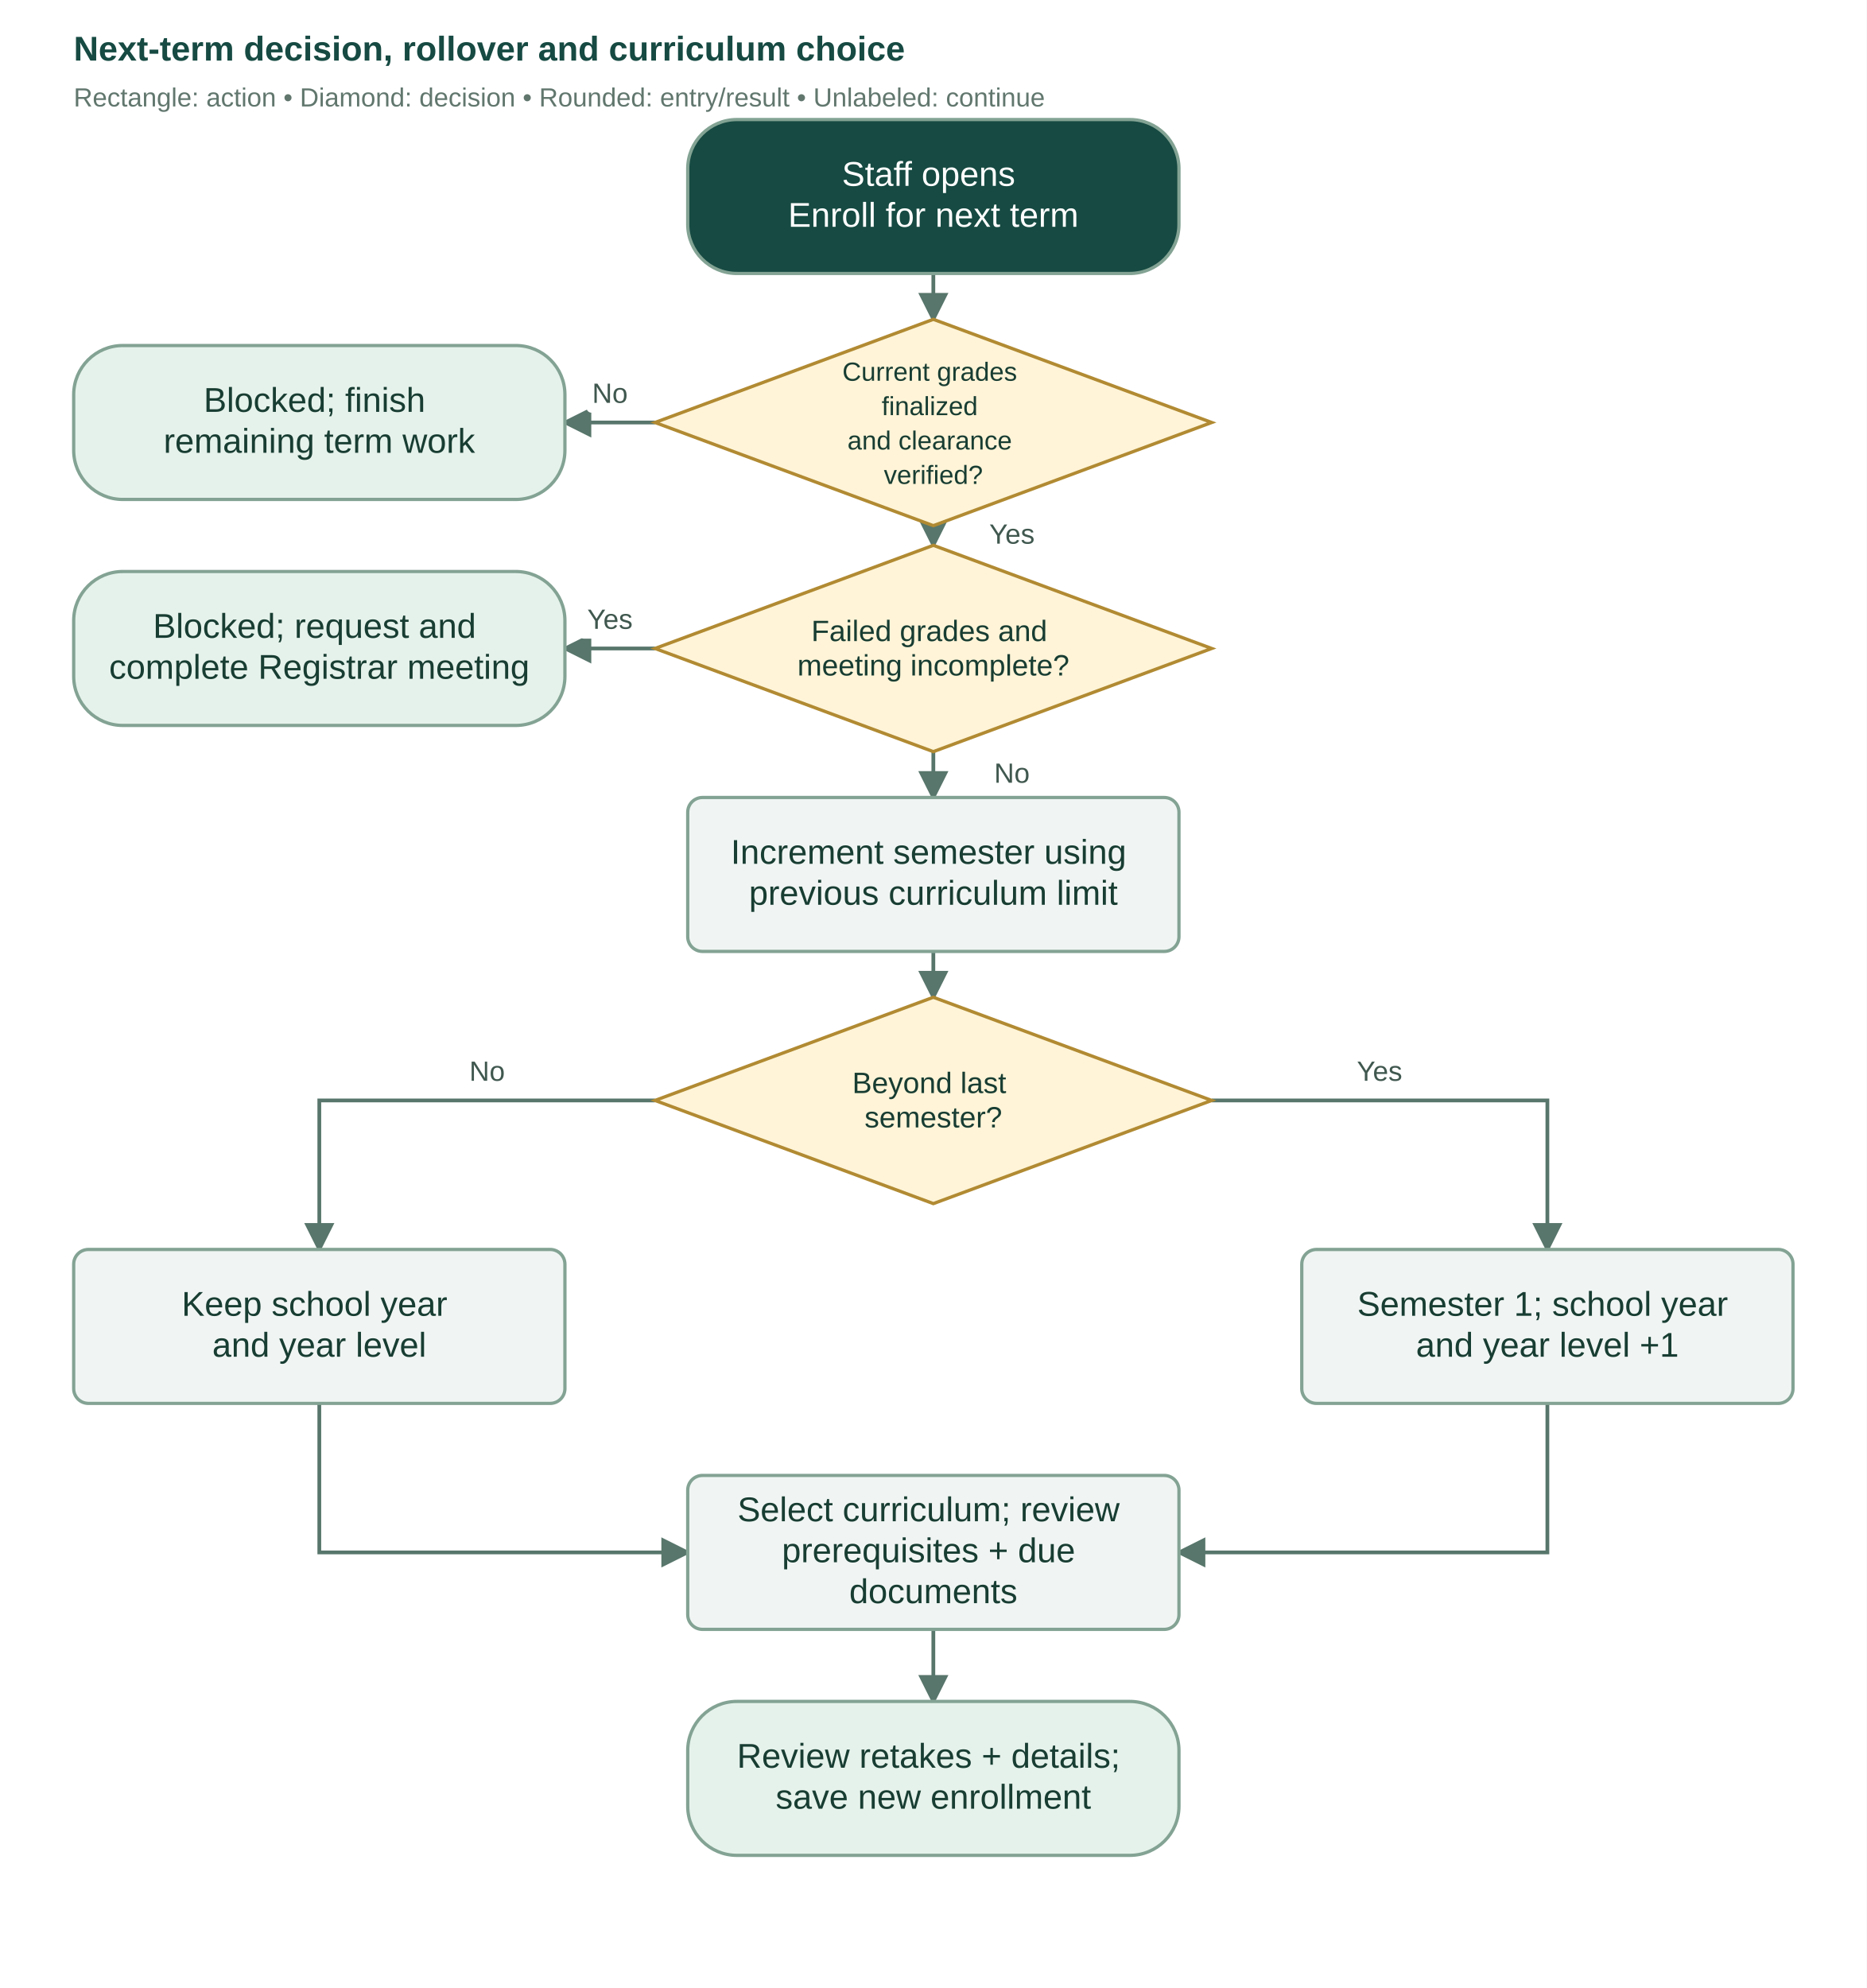
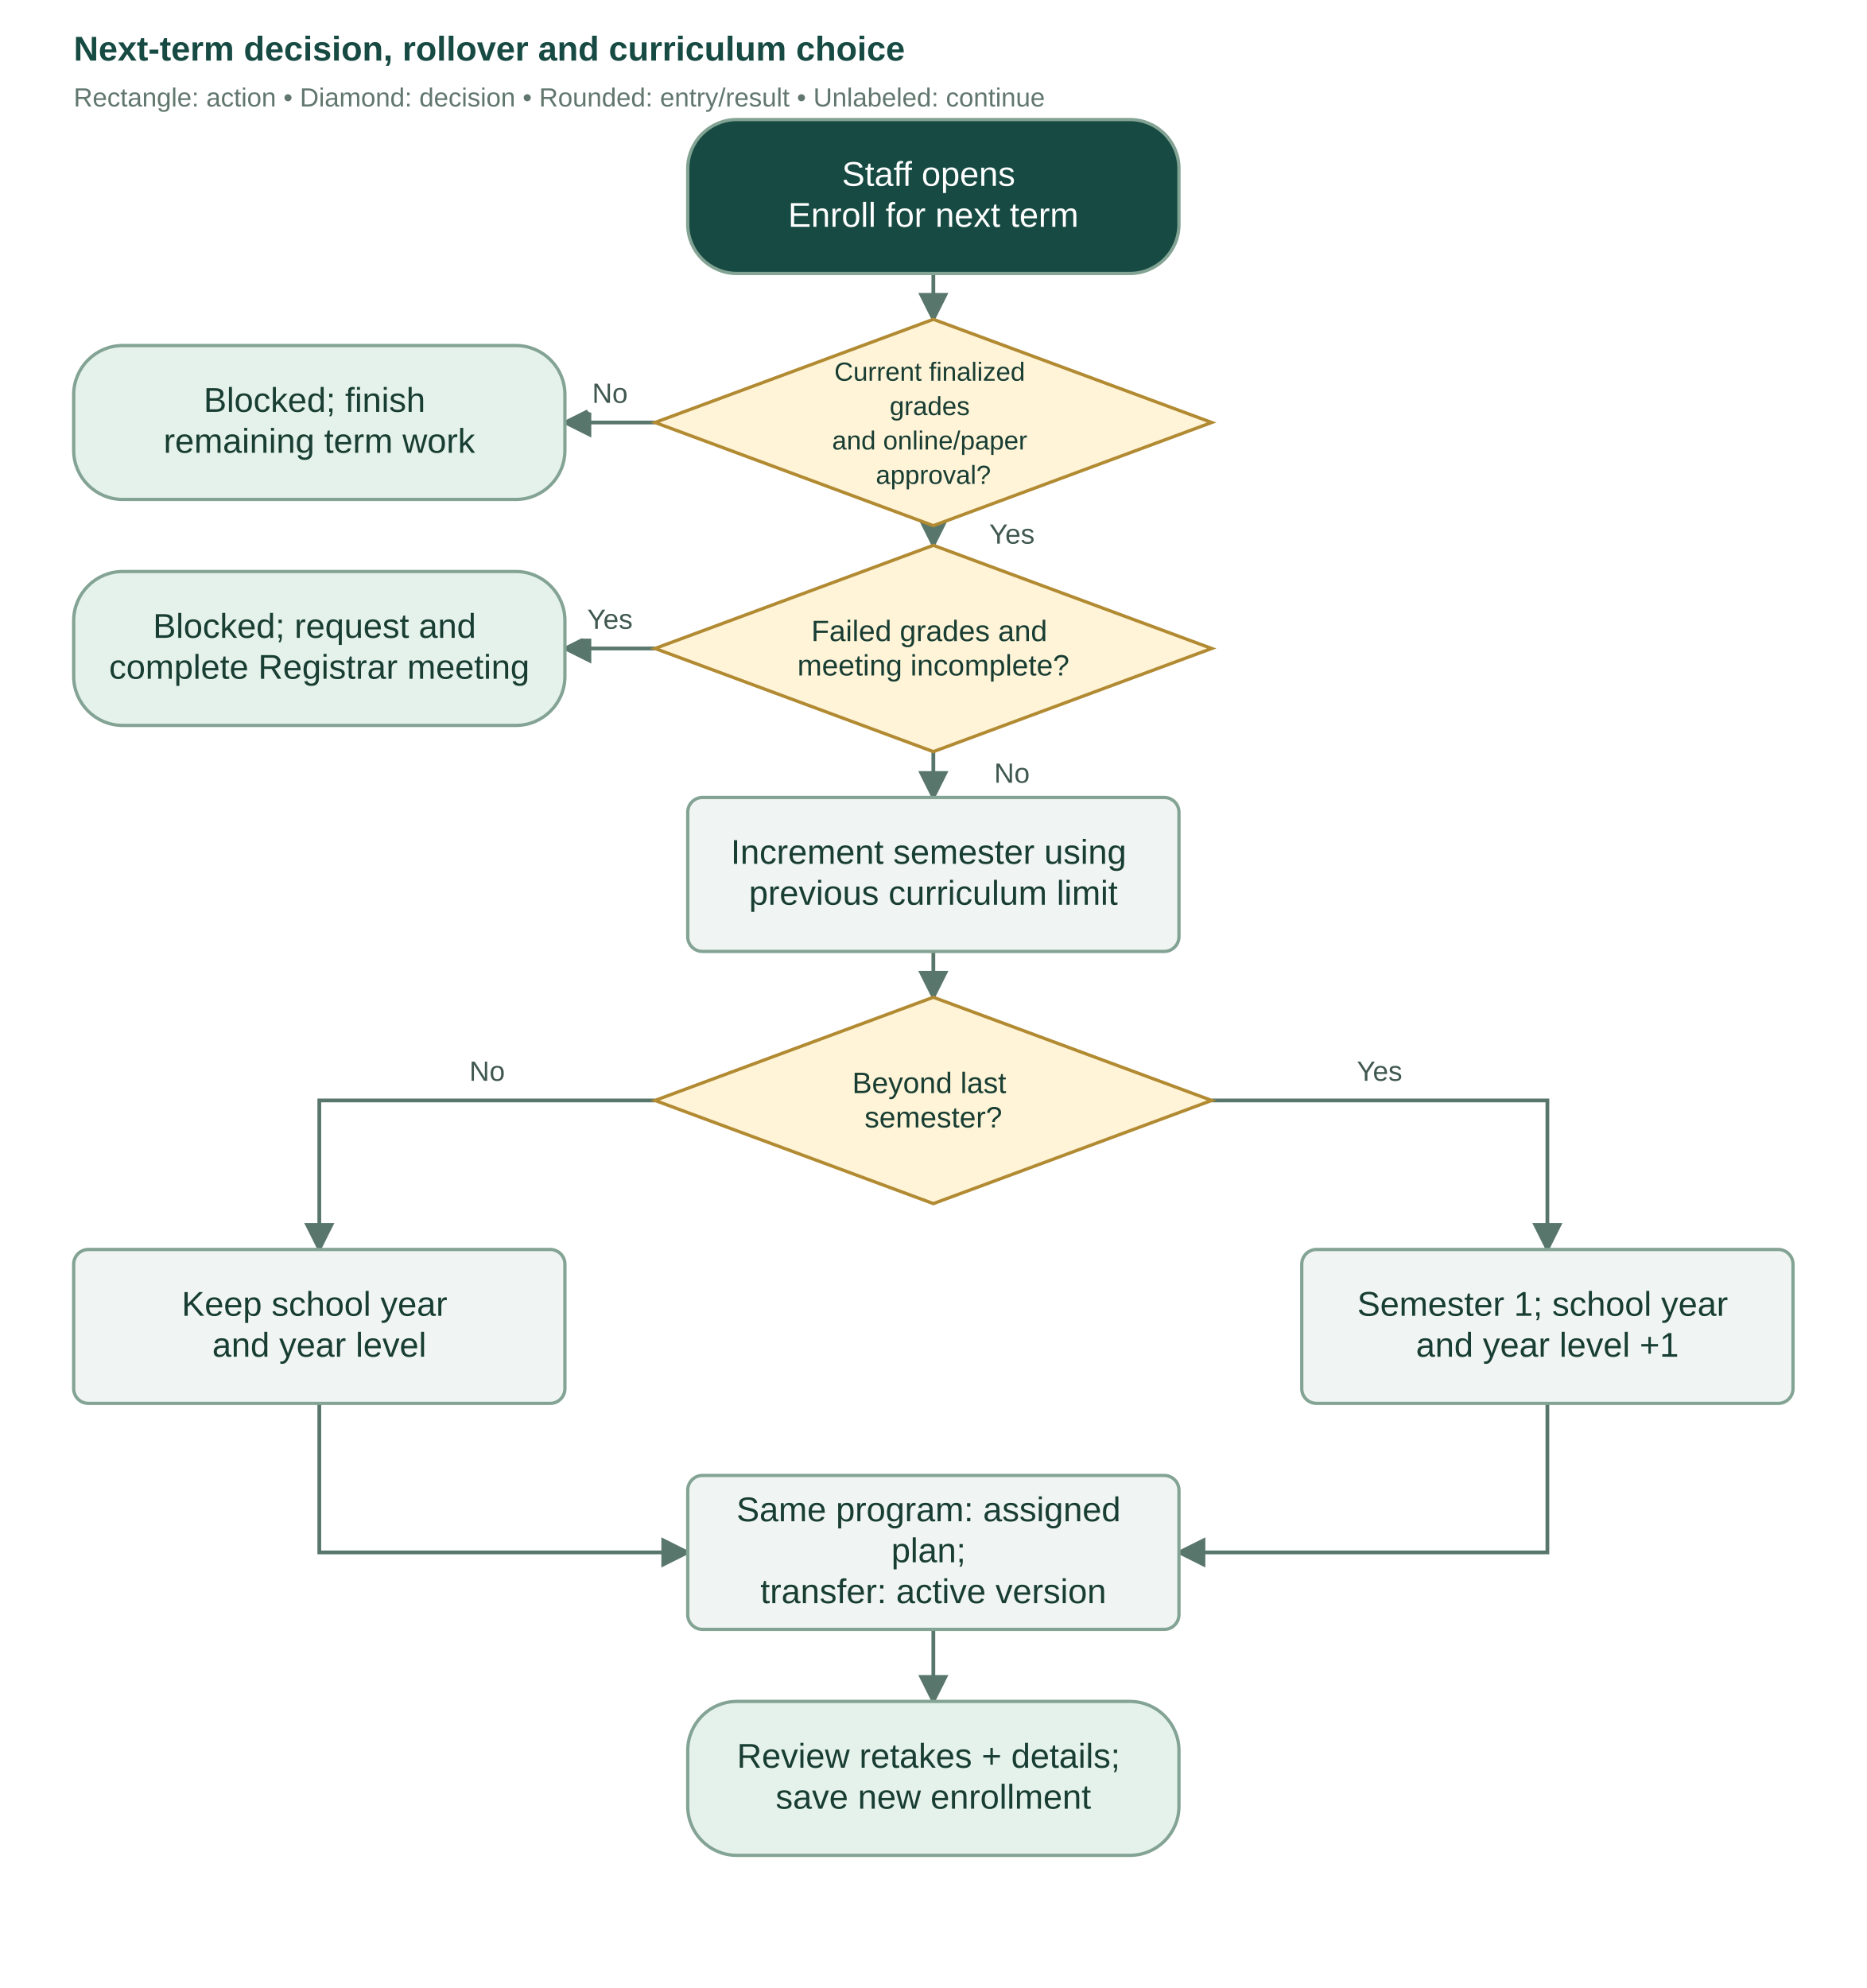
<svg xmlns="http://www.w3.org/2000/svg" width="1140" height="1214" viewBox="0 0 1140 1214">
  <rect width="100%" height="100%" fill="white" />
  <defs>
    <marker id="arrow" markerWidth="9" markerHeight="9" refX="7" refY="4" orient="auto">
      <path d="M0,0 L8,4 L0,8 z" fill="#58766b" />
    </marker>
  </defs>
  <text x="45" y="37" font-family="Arial" font-size="21" font-weight="bold" fill="#164a42">Next-term decision, rollover and curriculum choice</text>
  <text x="45" y="65" font-family="Arial" font-size="16" fill="#61776e">Rectangle: action  •  Diamond: decision  •  Rounded: entry/result  •  Unlabeled: continue</text>
  <polyline points="570,167 570,195" fill="none" stroke="#58766b" stroke-width="2.3" marker-end="url(#arrow)" />
  <polyline points="400,258 345,258" fill="none" stroke="#58766b" stroke-width="2.3" marker-end="url(#arrow)" />
  <rect x="358.2" y="229" width="28.6" height="23" rx="3" fill="white" />
  <text x="372.5" y="246" text-anchor="middle" font-family="Arial" font-size="17" fill="#40584f">No</text>
  <polyline points="570,321 570,333" fill="none" stroke="#58766b" stroke-width="2.3" marker-end="url(#arrow)" />
  <rect x="599.05" y="315" width="37.9" height="23" rx="3" fill="white" />
  <text x="618" y="332" text-anchor="middle" font-family="Arial" font-size="17" fill="#40584f">Yes</text>
  <polyline points="400,396 345,396" fill="none" stroke="#58766b" stroke-width="2.3" marker-end="url(#arrow)" />
  <rect x="353.55" y="367" width="37.9" height="23" rx="3" fill="white" />
  <text x="372.5" y="384" text-anchor="middle" font-family="Arial" font-size="17" fill="#40584f">Yes</text>
  <polyline points="570,459 570,487" fill="none" stroke="#58766b" stroke-width="2.3" marker-end="url(#arrow)" />
  <rect x="603.7" y="461" width="28.6" height="23" rx="3" fill="white" />
  <text x="618" y="478" text-anchor="middle" font-family="Arial" font-size="17" fill="#40584f">No</text>
  <polyline points="570,581 570,609" fill="none" stroke="#58766b" stroke-width="2.3" marker-end="url(#arrow)" />
  <polyline points="740,672 945,672 945,763" fill="none" stroke="#58766b" stroke-width="2.3" marker-end="url(#arrow)" />
  <rect x="823.55" y="643" width="37.9" height="23" rx="3" fill="white" />
  <text x="842.5" y="660" text-anchor="middle" font-family="Arial" font-size="17" fill="#40584f">Yes</text>
  <polyline points="400,672 195,672 195,763" fill="none" stroke="#58766b" stroke-width="2.3" marker-end="url(#arrow)" />
  <rect x="283.2" y="643" width="28.6" height="23" rx="3" fill="white" />
  <text x="297.5" y="660" text-anchor="middle" font-family="Arial" font-size="17" fill="#40584f">No</text>
  <polyline points="945,857 945,948 720,948" fill="none" stroke="#58766b" stroke-width="2.3" marker-end="url(#arrow)" />
  <polyline points="195,857 195,948 420,948" fill="none" stroke="#58766b" stroke-width="2.3" marker-end="url(#arrow)" />
  <polyline points="570,995 570,1039" fill="none" stroke="#58766b" stroke-width="2.3" marker-end="url(#arrow)" />
  <rect x="420" y="73" width="300" height="94" rx="30" fill="#164a42" stroke="#83a394" stroke-width="2" />
  <text x="570" y="113.5" text-anchor="middle" font-family="Arial" font-size="21" fill="white">
    <tspan x="570" dy="0">Staff opens</tspan>
    <tspan x="570" dy="25">Enroll for next term</tspan>
  </text>
  <polygon points="570,195 740,258 570,321 400,258" fill="#fff4d8" stroke="#b18a32" stroke-width="2" />
  <text x="570" y="232.5" text-anchor="middle" font-family="Arial" font-size="16" fill="#183d32">
-     <tspan x="570" dy="0">Current grades</tspan>
-     <tspan x="570" dy="21">finalized</tspan>
-     <tspan x="570" dy="21">and clearance</tspan>
-     <tspan x="570" dy="21">verified?</tspan>
+     <tspan x="570" dy="0">Current finalized</tspan>
+     <tspan x="570" dy="21">grades</tspan>
+     <tspan x="570" dy="21">and online/paper</tspan>
+     <tspan x="570" dy="21">approval?</tspan>
  </text>
  <rect x="45" y="211" width="300" height="94" rx="30" fill="#e5f2eb" stroke="#83a394" stroke-width="2" />
  <text x="195" y="251.5" text-anchor="middle" font-family="Arial" font-size="21" fill="#183d32">
    <tspan x="195" dy="0">Blocked; finish</tspan>
    <tspan x="195" dy="25">remaining term work</tspan>
  </text>
  <polygon points="570,333 740,396 570,459 400,396" fill="#fff4d8" stroke="#b18a32" stroke-width="2" />
  <text x="570" y="391.5" text-anchor="middle" font-family="Arial" font-size="18" fill="#183d32">
    <tspan x="570" dy="0">Failed grades and</tspan>
    <tspan x="570" dy="21">meeting incomplete?</tspan>
  </text>
  <rect x="45" y="349" width="300" height="94" rx="30" fill="#e5f2eb" stroke="#83a394" stroke-width="2" />
  <text x="195" y="389.5" text-anchor="middle" font-family="Arial" font-size="21" fill="#183d32">
    <tspan x="195" dy="0">Blocked; request and</tspan>
    <tspan x="195" dy="25">complete Registrar meeting</tspan>
  </text>
  <rect x="420" y="487" width="300" height="94" rx="9" fill="#f0f5f3" stroke="#83a394" stroke-width="2" />
  <text x="570" y="527.5" text-anchor="middle" font-family="Arial" font-size="21" fill="#183d32">
    <tspan x="570" dy="0">Increment semester using</tspan>
    <tspan x="570" dy="25">previous curriculum limit</tspan>
  </text>
  <polygon points="570,609 740,672 570,735 400,672" fill="#fff4d8" stroke="#b18a32" stroke-width="2" />
  <text x="570" y="667.5" text-anchor="middle" font-family="Arial" font-size="18" fill="#183d32">
    <tspan x="570" dy="0">Beyond last</tspan>
    <tspan x="570" dy="21">semester?</tspan>
  </text>
  <rect x="795" y="763" width="300" height="94" rx="9" fill="#f0f5f3" stroke="#83a394" stroke-width="2" />
  <text x="945" y="803.5" text-anchor="middle" font-family="Arial" font-size="21" fill="#183d32">
    <tspan x="945" dy="0">Semester 1; school year</tspan>
    <tspan x="945" dy="25">and year level +1</tspan>
  </text>
  <rect x="45" y="763" width="300" height="94" rx="9" fill="#f0f5f3" stroke="#83a394" stroke-width="2" />
  <text x="195" y="803.5" text-anchor="middle" font-family="Arial" font-size="21" fill="#183d32">
    <tspan x="195" dy="0">Keep school year</tspan>
    <tspan x="195" dy="25">and year level</tspan>
  </text>
  <rect x="420" y="901" width="300" height="94" rx="9" fill="#f0f5f3" stroke="#83a394" stroke-width="2" />
  <text x="570" y="929" text-anchor="middle" font-family="Arial" font-size="21" fill="#183d32">
-     <tspan x="570" dy="0">Select curriculum; review</tspan>
-     <tspan x="570" dy="25">prerequisites + due</tspan>
-     <tspan x="570" dy="25">documents</tspan>
+     <tspan x="570" dy="0">Same program: assigned</tspan>
+     <tspan x="570" dy="25">plan;</tspan>
+     <tspan x="570" dy="25">transfer: active version</tspan>
  </text>
  <rect x="420" y="1039" width="300" height="94" rx="30" fill="#e5f2eb" stroke="#83a394" stroke-width="2" />
  <text x="570" y="1079.5" text-anchor="middle" font-family="Arial" font-size="21" fill="#183d32">
    <tspan x="570" dy="0">Review retakes + details;</tspan>
    <tspan x="570" dy="25">save new enrollment</tspan>
  </text>
</svg>
